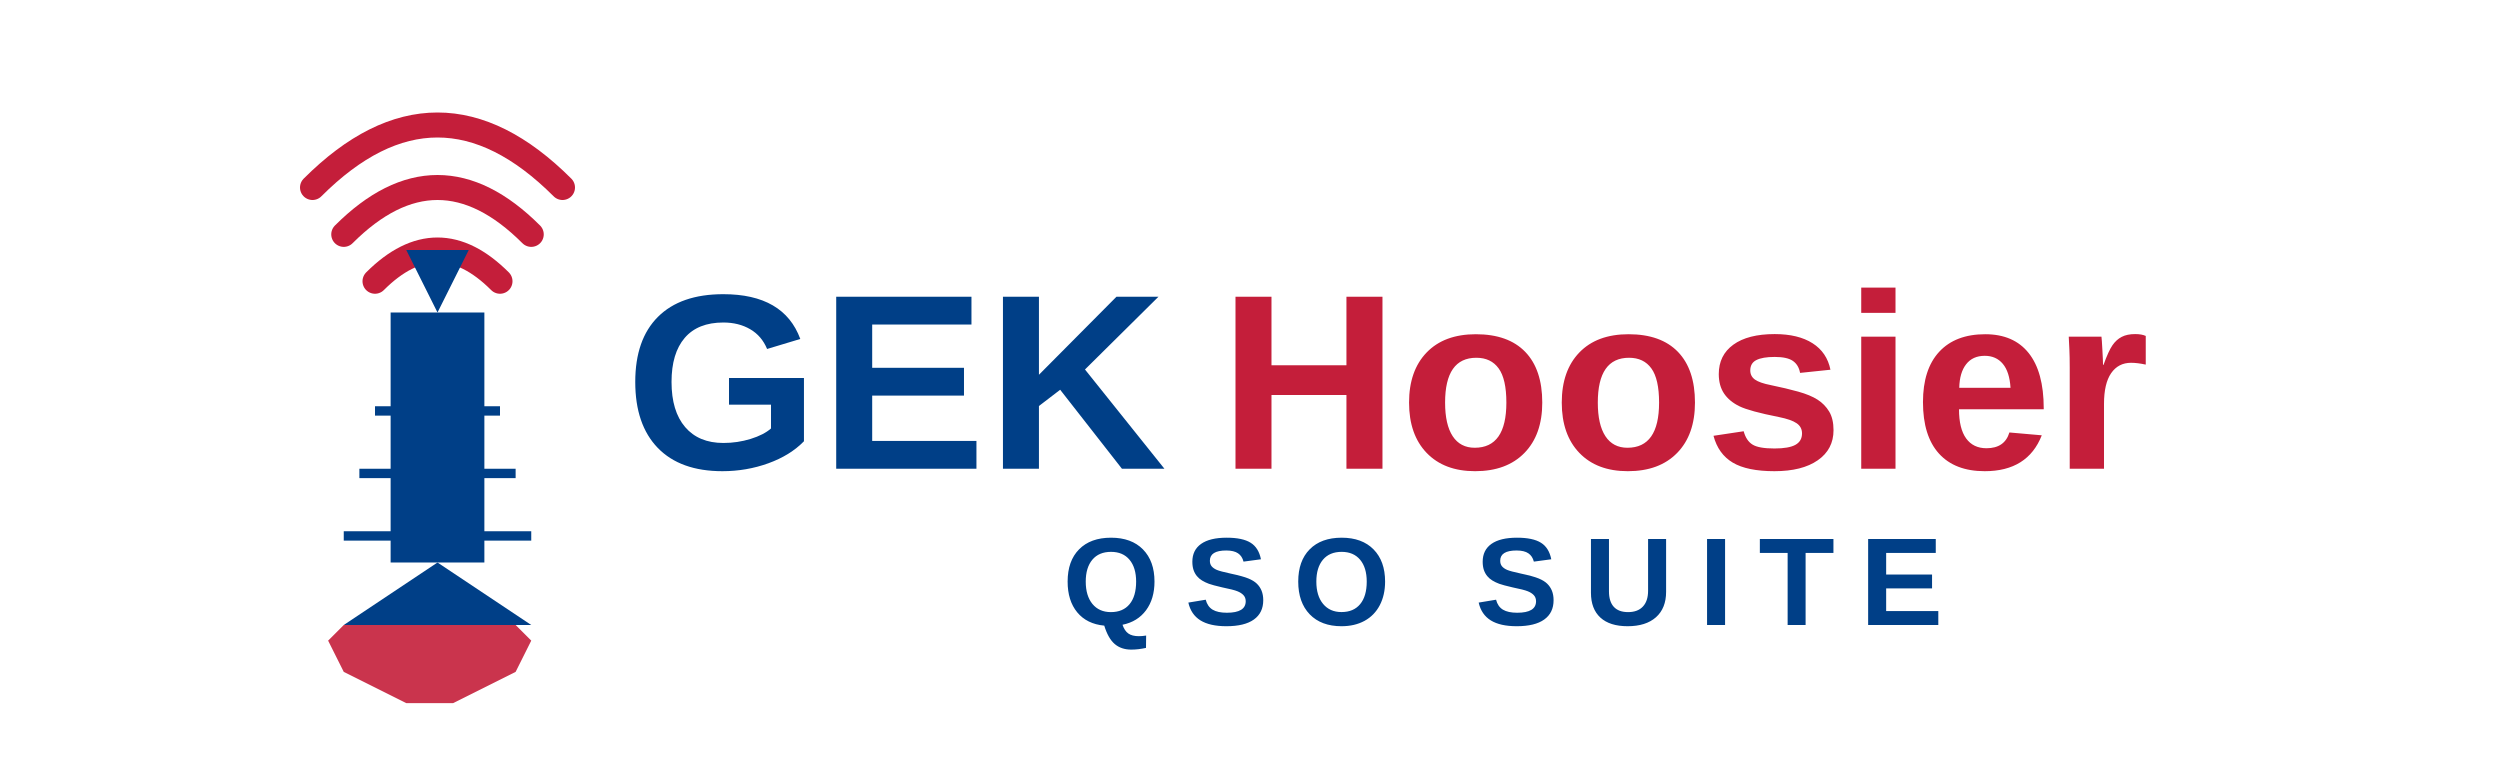
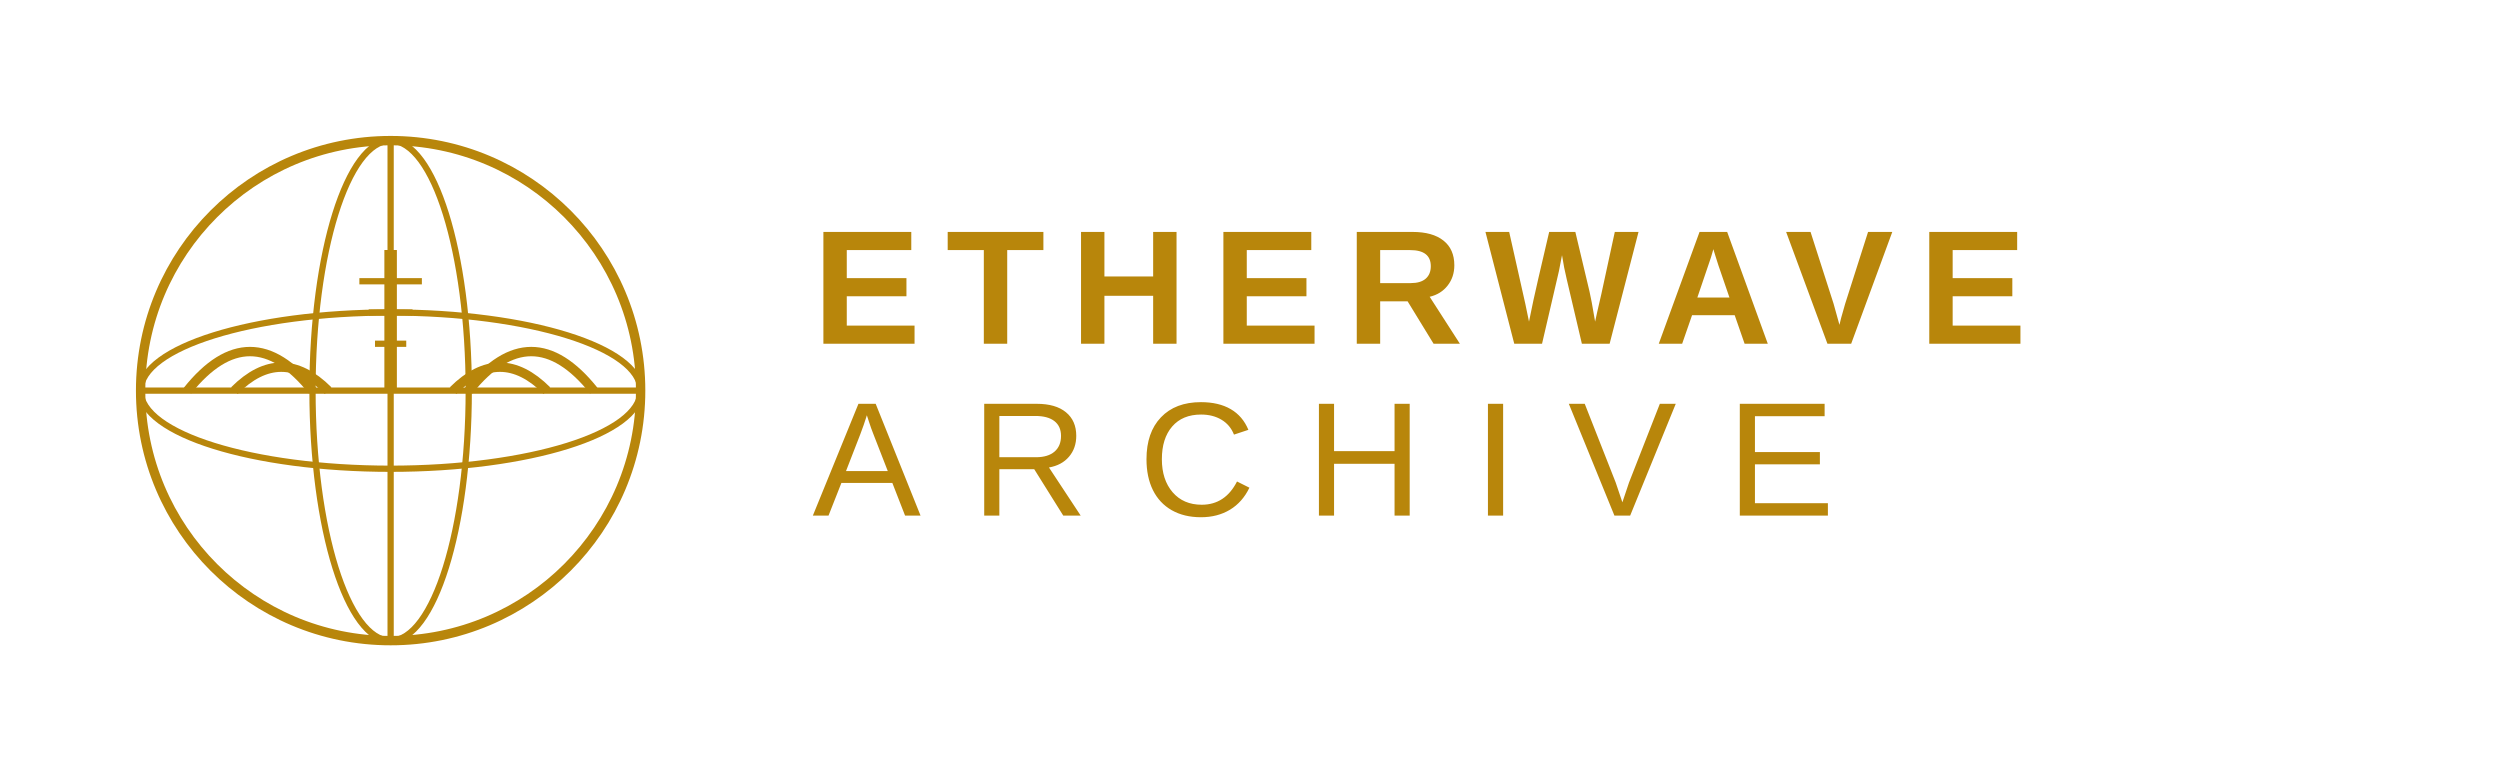
<svg xmlns="http://www.w3.org/2000/svg" viewBox="0 0 800 250" width="800" height="250">
-   <path d="M 160 90 Q 140 70 120 90" fill="none" stroke="#C41E3A" stroke-width="8" stroke-linecap="round" />
-   <path d="M 170 75 Q 140 45 110 75" fill="none" stroke="#C41E3A" stroke-width="8" stroke-linecap="round" />
-   <path d="M 180 60 Q 140 20 100 60" fill="none" stroke="#C41E3A" stroke-width="8" stroke-linecap="round" />
-   <rect x="125" y="100" width="30" height="80" fill="#003F87" />
-   <polygon points="140,100 130,80 150,80" fill="#003F87" />
-   <rect x="120" y="130" width="40" height="3" fill="#003F87" />
-   <rect x="115" y="150" width="50" height="3" fill="#003F87" />
-   <rect x="110" y="170" width="60" height="3" fill="#003F87" />
-   <polygon points="140,180 110,200 170,200" fill="#003F87" />
-   <path d="M 110 200 L 105 205 L 110 215 L 120 220 L 130 225 L 145 225 L 155 220 L 165 215 L 170 205 L 165 200 Z" fill="#C41E3A" opacity="0.9" />
-   <text x="200" y="150" font-family="Arial, sans-serif" font-size="80" font-weight="900" fill="#003F87">GEK</text>
-   <text x="390" y="150" font-family="Arial, sans-serif" font-size="80" font-weight="700" fill="#C41E3A">Hoosier</text>
-   <text x="340" y="200" font-family="Arial, sans-serif" font-size="40" font-weight="600" fill="#003F87" letter-spacing="8">QSO SUITE</text>
+   <circle cx="125" cy="125" r="80" fill="none" stroke="#B8860B" stroke-width="3" />
+   <ellipse cx="125" cy="125" rx="80" ry="25" fill="none" stroke="#B8860B" stroke-width="2" />
+   <line x1="125" y1="45" x2="125" y2="205" stroke="#B8860B" stroke-width="2" />
+   <line x1="45" y1="125" x2="205" y2="125" stroke="#B8860B" stroke-width="2" />
+   <ellipse cx="125" cy="125" rx="25" ry="80" fill="none" stroke="#B8860B" stroke-width="2" />
+   <line x1="125" y1="80" x2="125" y2="125" stroke="#B8860B" stroke-width="4" />
+   <line x1="115" y1="90" x2="135" y2="90" stroke="#B8860B" stroke-width="2" />
+   <line x1="118" y1="100" x2="132" y2="100" stroke="#B8860B" stroke-width="2" />
+   <line x1="120" y1="110" x2="130" y2="110" stroke="#B8860B" stroke-width="2" />
+   <path d="M 145 125 Q 160 110, 175 125" fill="none" stroke="#B8860B" stroke-width="3" />
+   <path d="M 150 125 Q 170 100, 190 125" fill="none" stroke="#B8860B" stroke-width="3" />
+   <path d="M 105 125 Q 90 110, 75 125" fill="none" stroke="#B8860B" stroke-width="3" />
+   <path d="M 100 125 Q 80 100, 60 125" fill="none" stroke="#B8860B" stroke-width="3" />
+   <text x="260" y="110" font-family="Arial, sans-serif" font-size="52" font-weight="bold" fill="#B8860B" letter-spacing="8">ETHERWAVE</text>
+   <text x="260" y="165" font-family="Arial, sans-serif" font-size="52" font-weight="300" fill="#B8860B" letter-spacing="16">ARCHIVE</text>
</svg>
